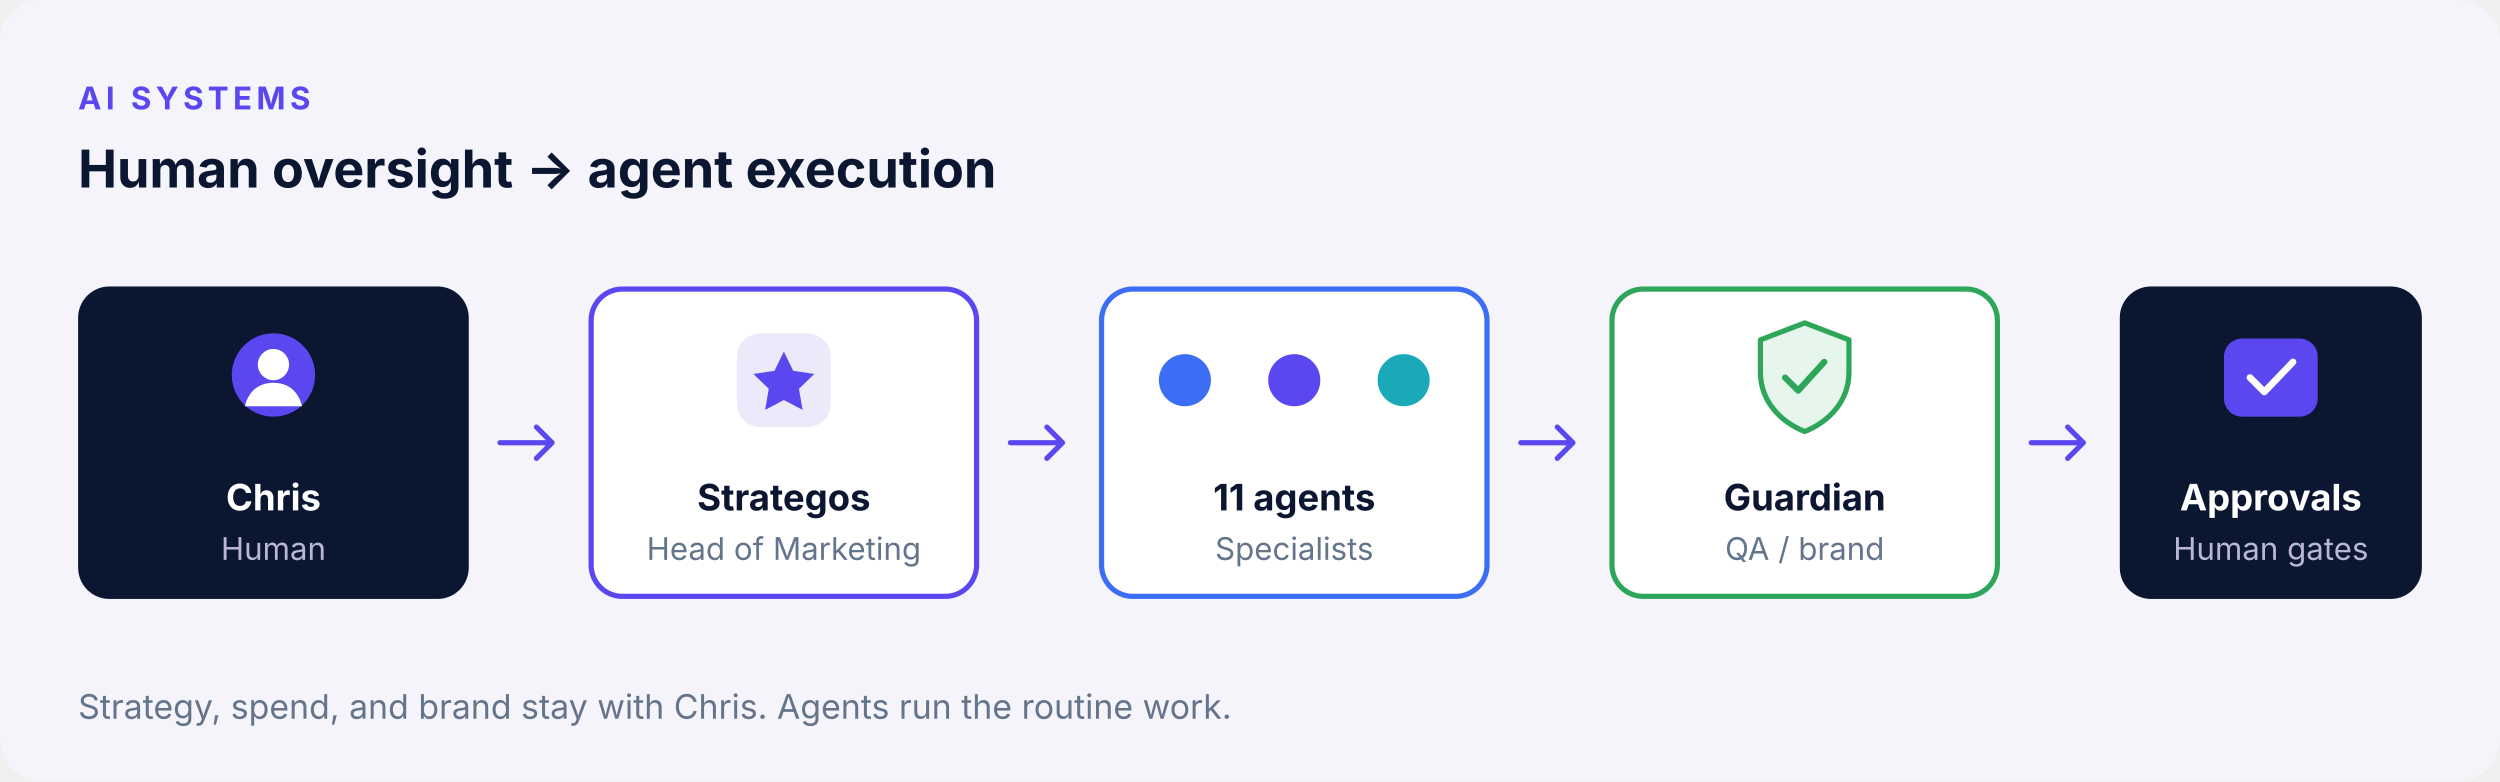
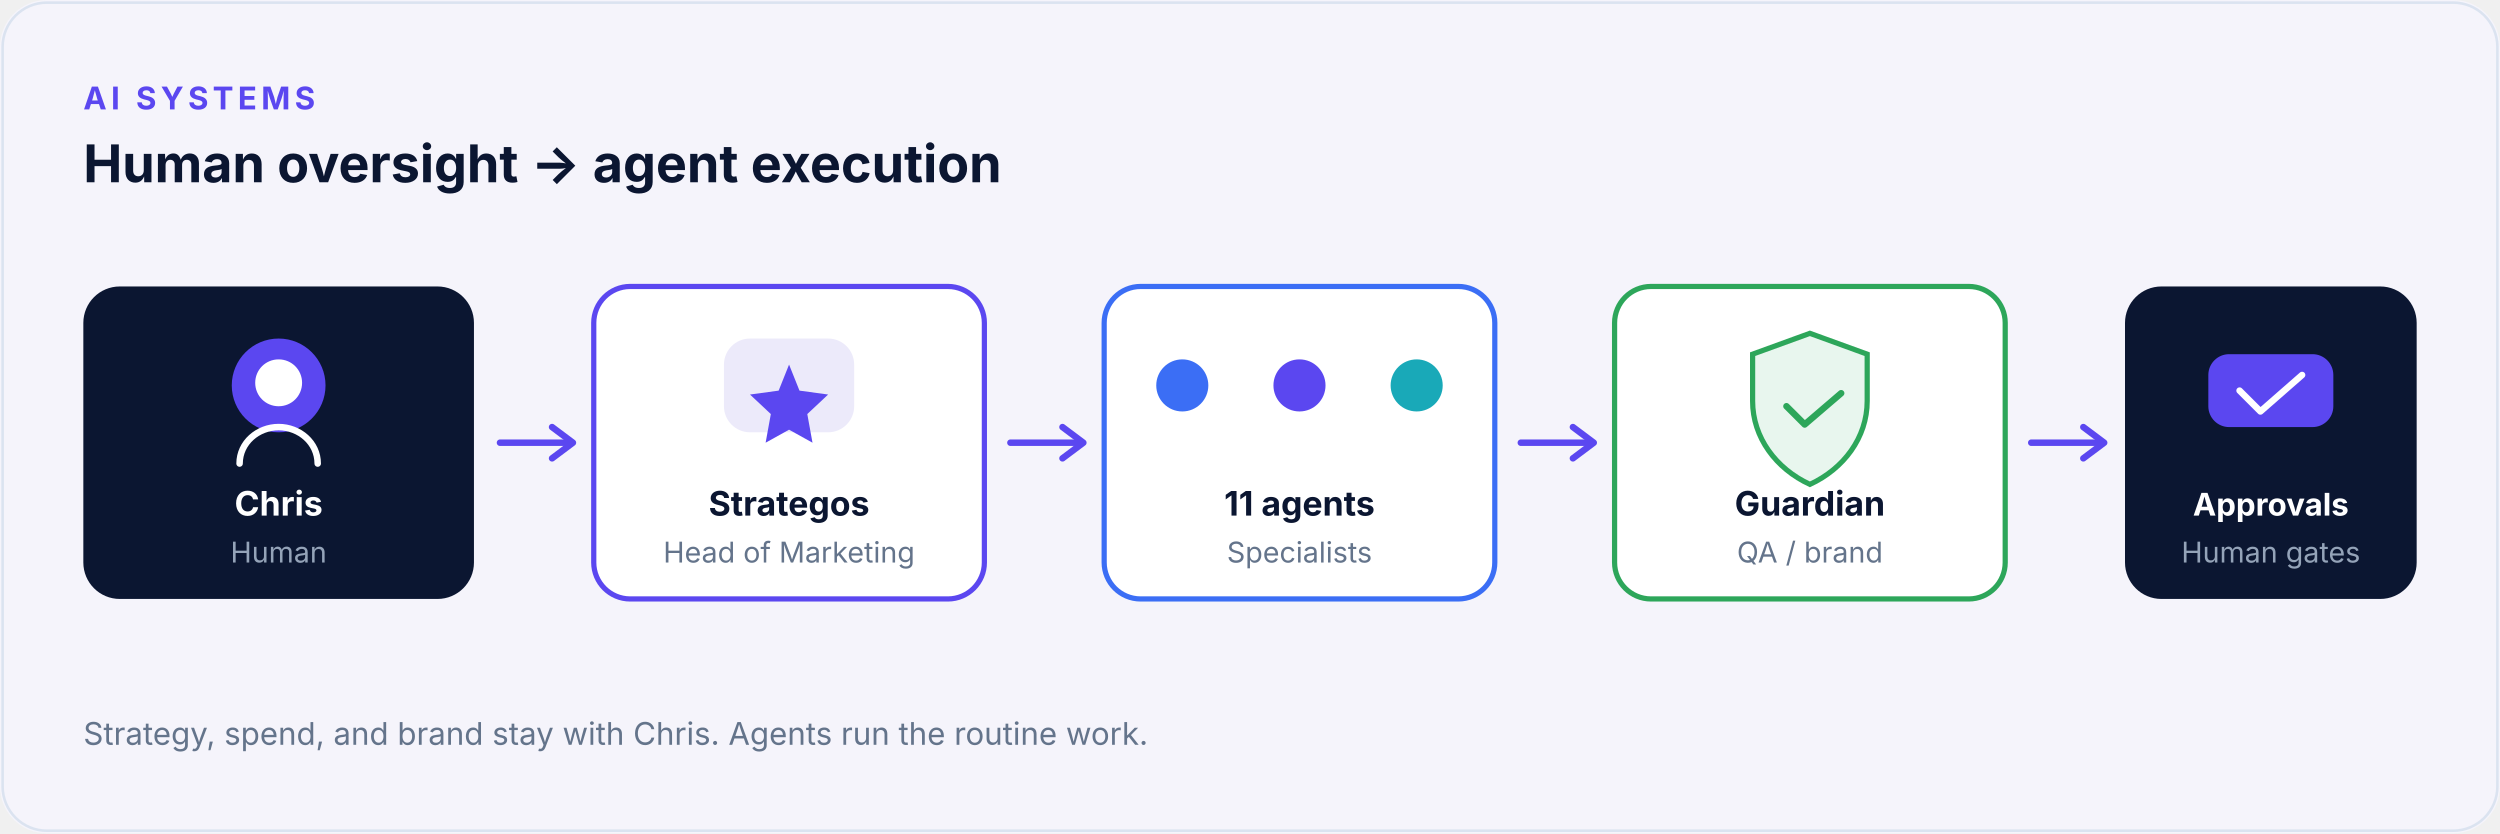
- <svg xmlns="http://www.w3.org/2000/svg" viewBox="0 0 960 300" width="960" height="300" role="img" aria-labelledby="aisys-title aisys-desc" font-family="Inter, ui-sans-serif, system-ui, -apple-system, 'Segoe UI', sans-serif">
-   <rect width="960" height="300" rx="16" fill="#f5f4fb" />
-   <text x="30" y="42" font-size="12" font-weight="700" letter-spacing="1.7" fill="#5b47f0">AI SYSTEMS</text>
-   <text x="30" y="72" font-size="20" font-weight="700" fill="#0b1631">Human oversight → agent execution</text>
-   <g transform="translate(30 110)">
-     <rect width="150" height="120" rx="12" fill="#0b1631" />
-     <circle cx="75" cy="34" r="16" fill="#5b47f0" />
-     <circle cx="75" cy="30" r="6" fill="#ffffff" />
-     <path d="M64 46c1.5-6 5.5-9 11-9s9.5 3 11 9" fill="#ffffff" />
-     <text x="75" y="86" text-anchor="middle" font-size="14" font-weight="700" fill="#ffffff">Chris</text>
-     <text x="75" y="105" text-anchor="middle" font-size="12" fill="#b9b6d6">Human</text>
-   </g>
-   <path d="M192 170h20m0 0-6-6m6 6-6 6" fill="none" stroke="#5b47f0" stroke-width="2" stroke-linecap="round" stroke-linejoin="round" />
-   <g transform="translate(226 110)">
-     <rect x="1" y="1" width="148" height="118" rx="12" fill="#ffffff" stroke="#5b47f0" stroke-width="2" />
-     <rect x="57" y="18" width="36" height="36" rx="9" fill="#eceafa" />
-     <path d="M75 25l3.6 7.4 8.1 1.2-5.9 5.7 1.4 8.1-7.2-3.8-7.2 3.8 1.4-8.1-5.9-5.7 8.1-1.2z" fill="#5b47f0" />
-     <text x="75" y="86" text-anchor="middle" font-size="14" font-weight="700" fill="#0b1631">Strategos</text>
-     <text x="75" y="105" text-anchor="middle" font-size="12" fill="#64748b">Head of Marketing</text>
-   </g>
-   <path d="M388 170h20m0 0-6-6m6 6-6 6" fill="none" stroke="#5b47f0" stroke-width="2" stroke-linecap="round" stroke-linejoin="round" />
-   <g transform="translate(422 110)">
-     <rect x="1" y="1" width="148" height="118" rx="12" fill="#ffffff" stroke="#3b6ef5" stroke-width="2" />
-     <circle cx="33" cy="36" r="10" fill="#3b6ef5" />
-     <circle cx="75" cy="36" r="10" fill="#5b47f0" />
-     <circle cx="117" cy="36" r="10" fill="#19a9b8" />
-     <text x="75" y="86" text-anchor="middle" font-size="14" font-weight="700" fill="#0b1631">11 agents</text>
-     <text x="75" y="105" text-anchor="middle" font-size="12" fill="#64748b">Specialists</text>
-   </g>
-   <path d="M584 170h20m0 0-6-6m6 6-6 6" fill="none" stroke="#5b47f0" stroke-width="2" stroke-linecap="round" stroke-linejoin="round" />
-   <g transform="translate(618 110)">
-     <rect x="1" y="1" width="148" height="118" rx="12" fill="#ffffff" stroke="#2da65a" stroke-width="2" />
-     <path d="M75 14l17 6.5v12.5c0 10.4-7 18.7-17 22.7-10-4-17-12.3-17-22.7V20.5z" fill="#e6f6ec" stroke="#2da65a" stroke-width="2" stroke-linejoin="round" />
-     <path d="M67.5 35l5 5 10-11" fill="none" stroke="#2da65a" stroke-width="2.4" stroke-linecap="round" stroke-linejoin="round" />
-     <text x="75" y="86" text-anchor="middle" font-size="14" font-weight="700" fill="#0b1631">Guardian</text>
-     <text x="75" y="105" text-anchor="middle" font-size="12" fill="#64748b">QA / brand</text>
-   </g>
-   <path d="M780 170h20m0 0-6-6m6 6-6 6" fill="none" stroke="#5b47f0" stroke-width="2" stroke-linecap="round" stroke-linejoin="round" />
-   <g transform="translate(814 110)">
-     <rect width="116" height="120" rx="12" fill="#0b1631" />
-     <rect x="40" y="20" width="36" height="30" rx="7" fill="#5b47f0" />
-     <path d="M50 35l5.5 5.5L66.5 29" fill="none" stroke="#ffffff" stroke-width="2.6" stroke-linecap="round" stroke-linejoin="round" />
-     <text x="58" y="86" text-anchor="middle" font-size="14" font-weight="700" fill="#ffffff">Approvals</text>
-     <text x="58" y="105" text-anchor="middle" font-size="12" fill="#b9b6d6">Human gates</text>
-   </g>
-   <text x="30" y="276" font-size="13" fill="#64748b">Strategy, spend, and brand stay with Chris. Agents run the routine work.</text>
+ <svg xmlns="http://www.w3.org/2000/svg" viewBox="0 0 960 320" width="960" height="320" role="img" aria-labelledby="ai-diag-title ai-diag-desc" font-family="Inter, ui-sans-serif, system-ui, sans-serif">
+   <rect width="960" height="320" rx="18" fill="#f5f4fb" />
+   <rect x="1" y="1" width="958" height="318" rx="17" fill="none" stroke="#dbe3f0" />
+   <text x="32" y="42" fill="#5b47f0" font-size="12" font-weight="700" letter-spacing="0.14em">AI SYSTEMS</text>
+   <text x="32" y="70" fill="#0b1631" font-size="20" font-weight="700">Human oversight → agent execution</text>
+   <rect x="32" y="110" width="150" height="120" rx="14" fill="#0b1631" />
+   <circle cx="107" cy="148" r="18" fill="#5b47f0" />
+   <path d="M107 138c5 0 9 4 9 9s-4 9-9 9-9-4-9-9 4-9 9-9z" fill="#fff" />
+   <path d="M92 178c0-8 7-14 15-14h0c8 0 15 6 15 14" fill="none" stroke="#fff" stroke-width="2.5" stroke-linecap="round" />
+   <text x="107" y="198" text-anchor="middle" fill="#fff" font-size="13" font-weight="700">Chris</text>
+   <text x="107" y="216" text-anchor="middle" fill="#94a3b8" font-size="11">Human</text>
+   <path d="M192 170 H218" stroke="#5b47f0" stroke-width="2.5" stroke-linecap="round" />
+   <path d="M212 164 l8 6 -8 6" fill="none" stroke="#5b47f0" stroke-width="2.5" stroke-linecap="round" stroke-linejoin="round" />
+   <rect x="228" y="110" width="150" height="120" rx="14" fill="#ffffff" stroke="#5b47f0" stroke-width="2" />
+   <rect x="278" y="130" width="50" height="36" rx="10" fill="#eceafa" />
+   <path d="M303 140 l4 10 11 1.5 -8 7.5 2 11 -9-5 -9 5 2-11 -8-7.5 11-1.5z" fill="#5b47f0" />
+   <text x="303" y="198" text-anchor="middle" fill="#0b1631" font-size="13" font-weight="700">Strategos</text>
+   <text x="303" y="216" text-anchor="middle" fill="#64748b" font-size="11">Head of Marketing</text>
+   <path d="M388 170 H414" stroke="#5b47f0" stroke-width="2.5" stroke-linecap="round" />
+   <path d="M408 164 l8 6 -8 6" fill="none" stroke="#5b47f0" stroke-width="2.5" stroke-linecap="round" stroke-linejoin="round" />
+   <rect x="424" y="110" width="150" height="120" rx="14" fill="#ffffff" stroke="#3b6ef5" stroke-width="2" />
+   <circle cx="454" cy="148" r="10" fill="#3b6ef5" />
+   <circle cx="499" cy="148" r="10" fill="#5b47f0" />
+   <circle cx="544" cy="148" r="10" fill="#19a9b8" />
+   <text x="499" y="198" text-anchor="middle" fill="#0b1631" font-size="13" font-weight="700">11 agents</text>
+   <text x="499" y="216" text-anchor="middle" fill="#64748b" font-size="11">Specialists</text>
+   <path d="M584 170 H610" stroke="#5b47f0" stroke-width="2.5" stroke-linecap="round" />
+   <path d="M604 164 l8 6 -8 6" fill="none" stroke="#5b47f0" stroke-width="2.5" stroke-linecap="round" stroke-linejoin="round" />
+   <rect x="620" y="110" width="150" height="120" rx="14" fill="#ffffff" stroke="#2da65a" stroke-width="2" />
+   <path d="M695 128 l22 8 v18c0 14-9 26-22 32 -13-6-22-18-22-32v-18z" fill="#e8f6ee" stroke="#2da65a" stroke-width="2" />
+   <path d="M686 156 l7 7 14-12" fill="none" stroke="#2da65a" stroke-width="2.5" stroke-linecap="round" stroke-linejoin="round" />
+   <text x="695" y="198" text-anchor="middle" fill="#0b1631" font-size="13" font-weight="700">Guardian</text>
+   <text x="695" y="216" text-anchor="middle" fill="#64748b" font-size="11">QA / brand</text>
+   <path d="M780 170 H806" stroke="#5b47f0" stroke-width="2.5" stroke-linecap="round" />
+   <path d="M800 164 l8 6 -8 6" fill="none" stroke="#5b47f0" stroke-width="2.5" stroke-linecap="round" stroke-linejoin="round" />
+   <rect x="816" y="110" width="112" height="120" rx="14" fill="#0b1631" />
+   <rect x="848" y="136" width="48" height="28" rx="8" fill="#5b47f0" />
+   <path d="M860 150 l8 8 16-14" fill="none" stroke="#fff" stroke-width="2.5" stroke-linecap="round" stroke-linejoin="round" />
+   <text x="872" y="198" text-anchor="middle" fill="#fff" font-size="12" font-weight="700">Approvals</text>
+   <text x="872" y="216" text-anchor="middle" fill="#94a3b8" font-size="11">Human gates</text>
+   <text x="32" y="286" fill="#64748b" font-size="12">Strategy, spend, and brand stay with Chris. Agents run the routine work.</text>
</svg>
